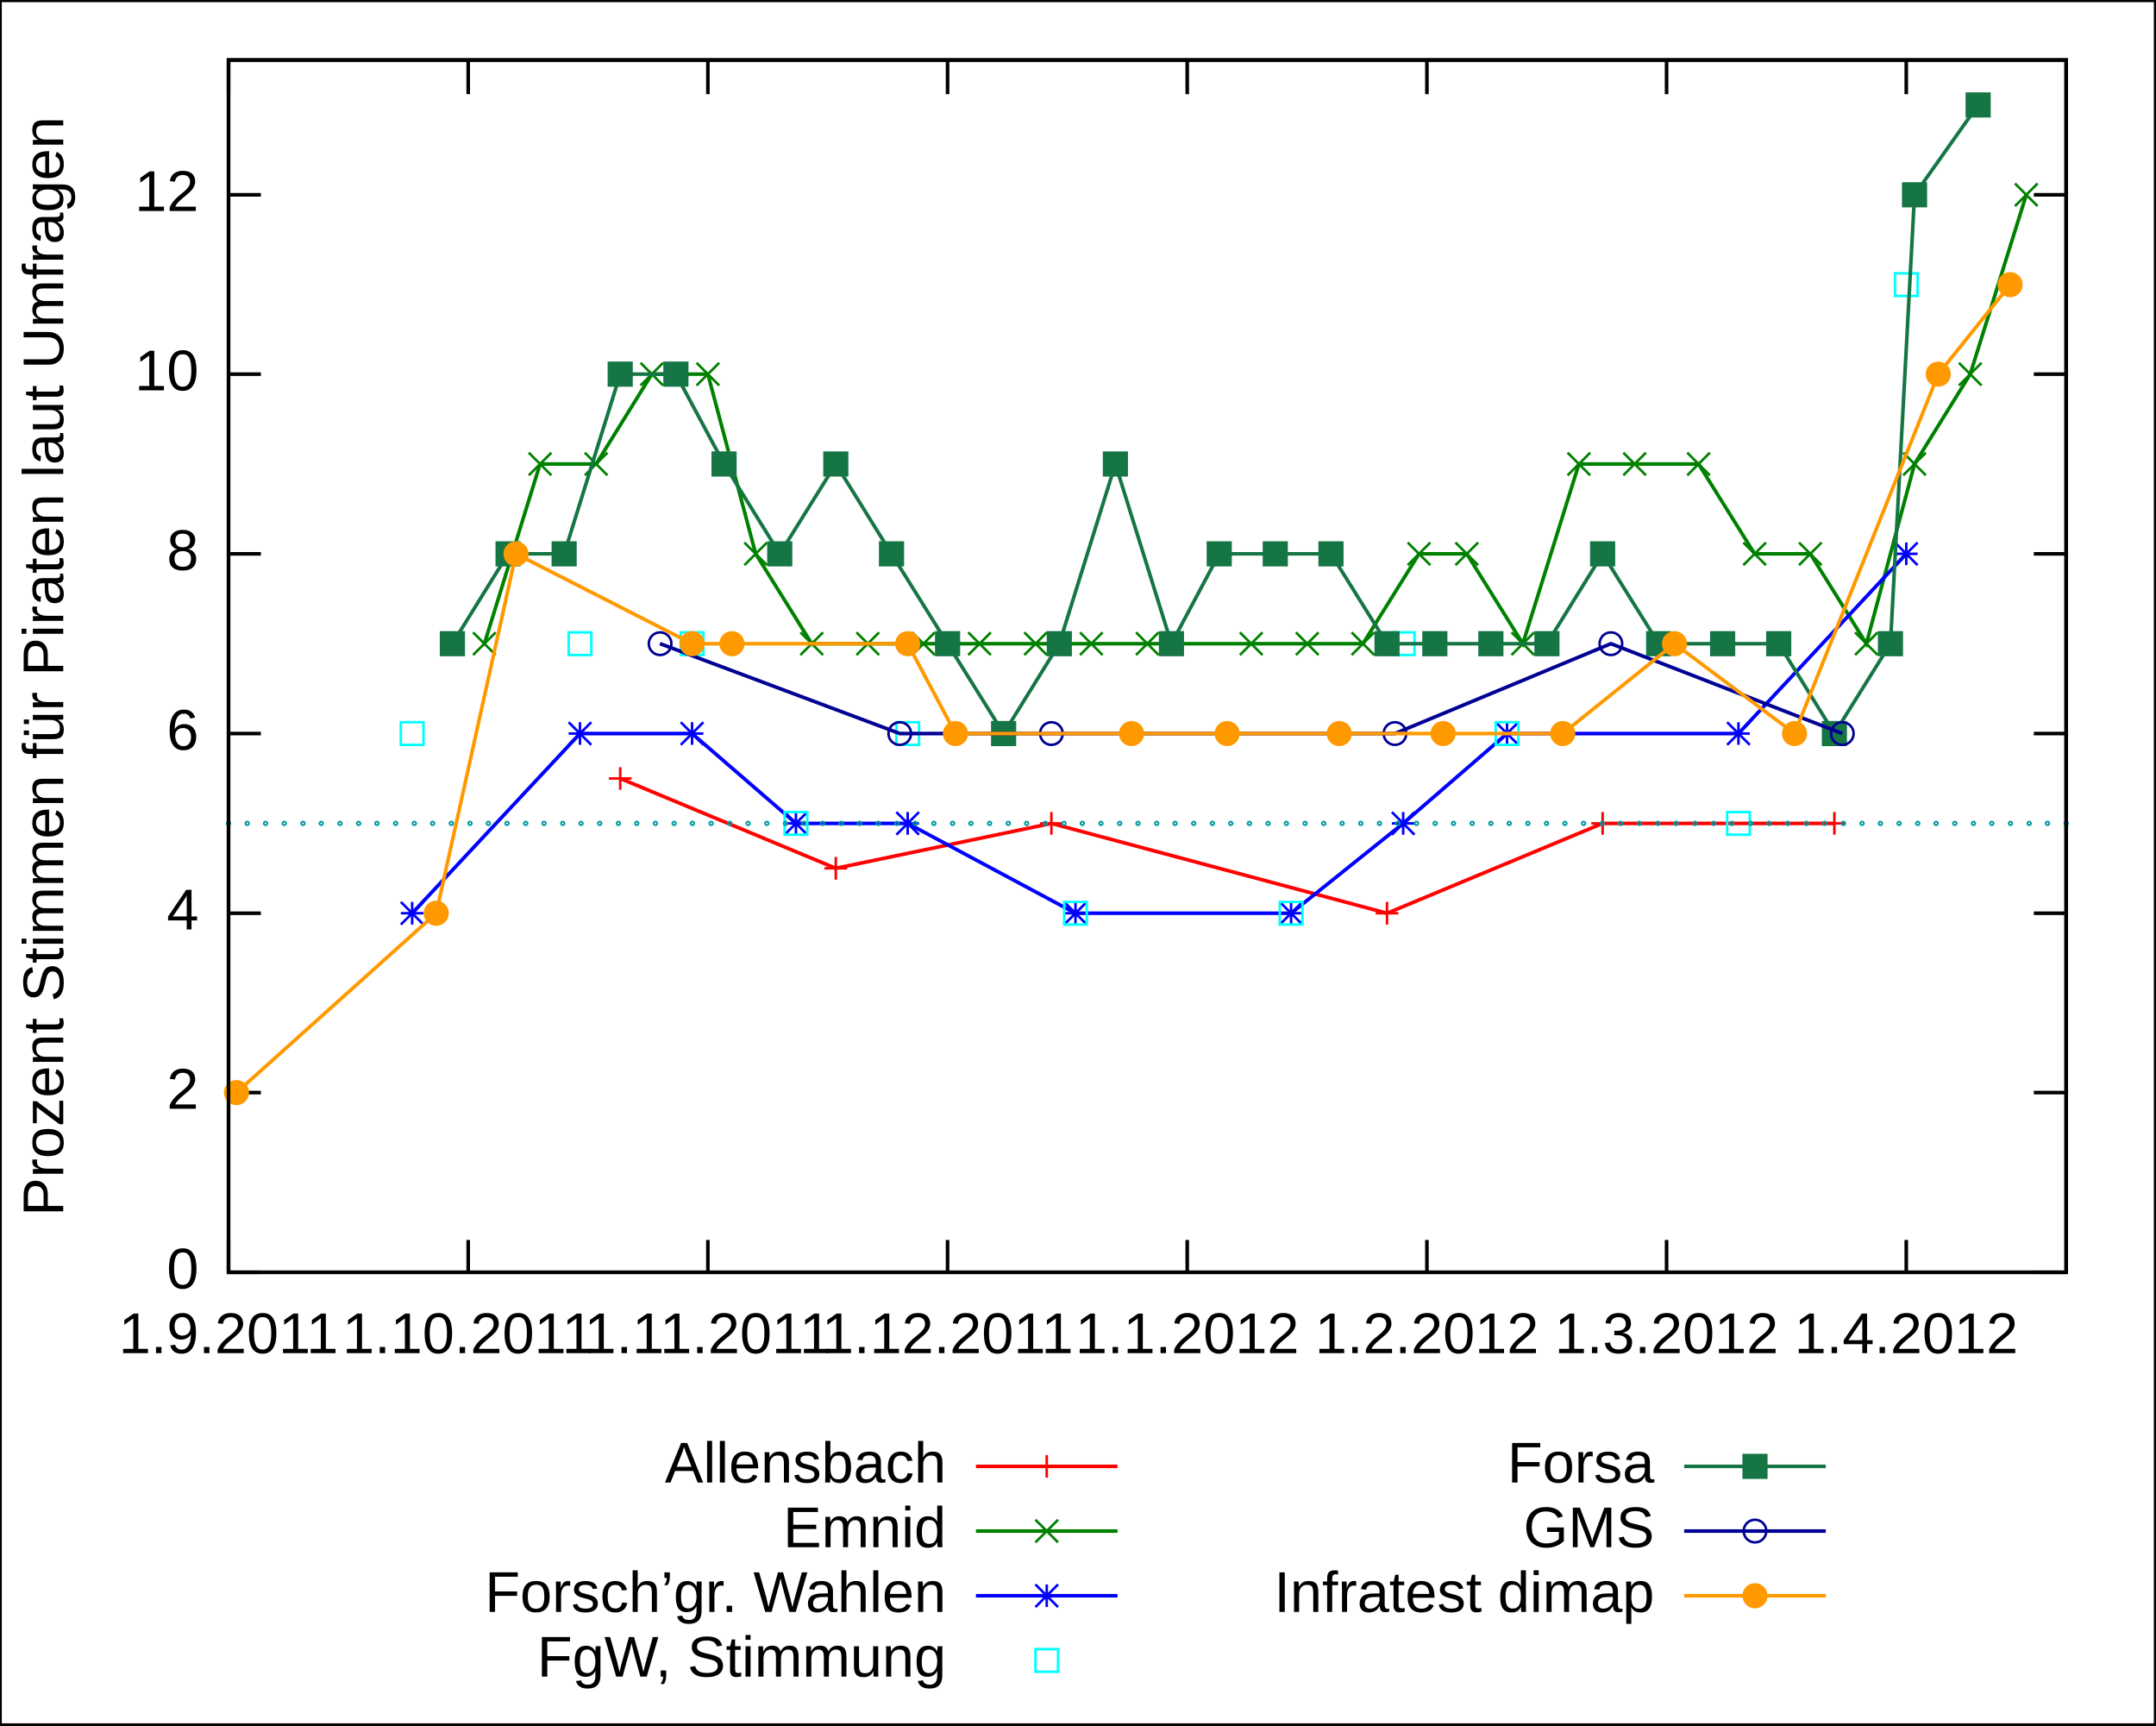
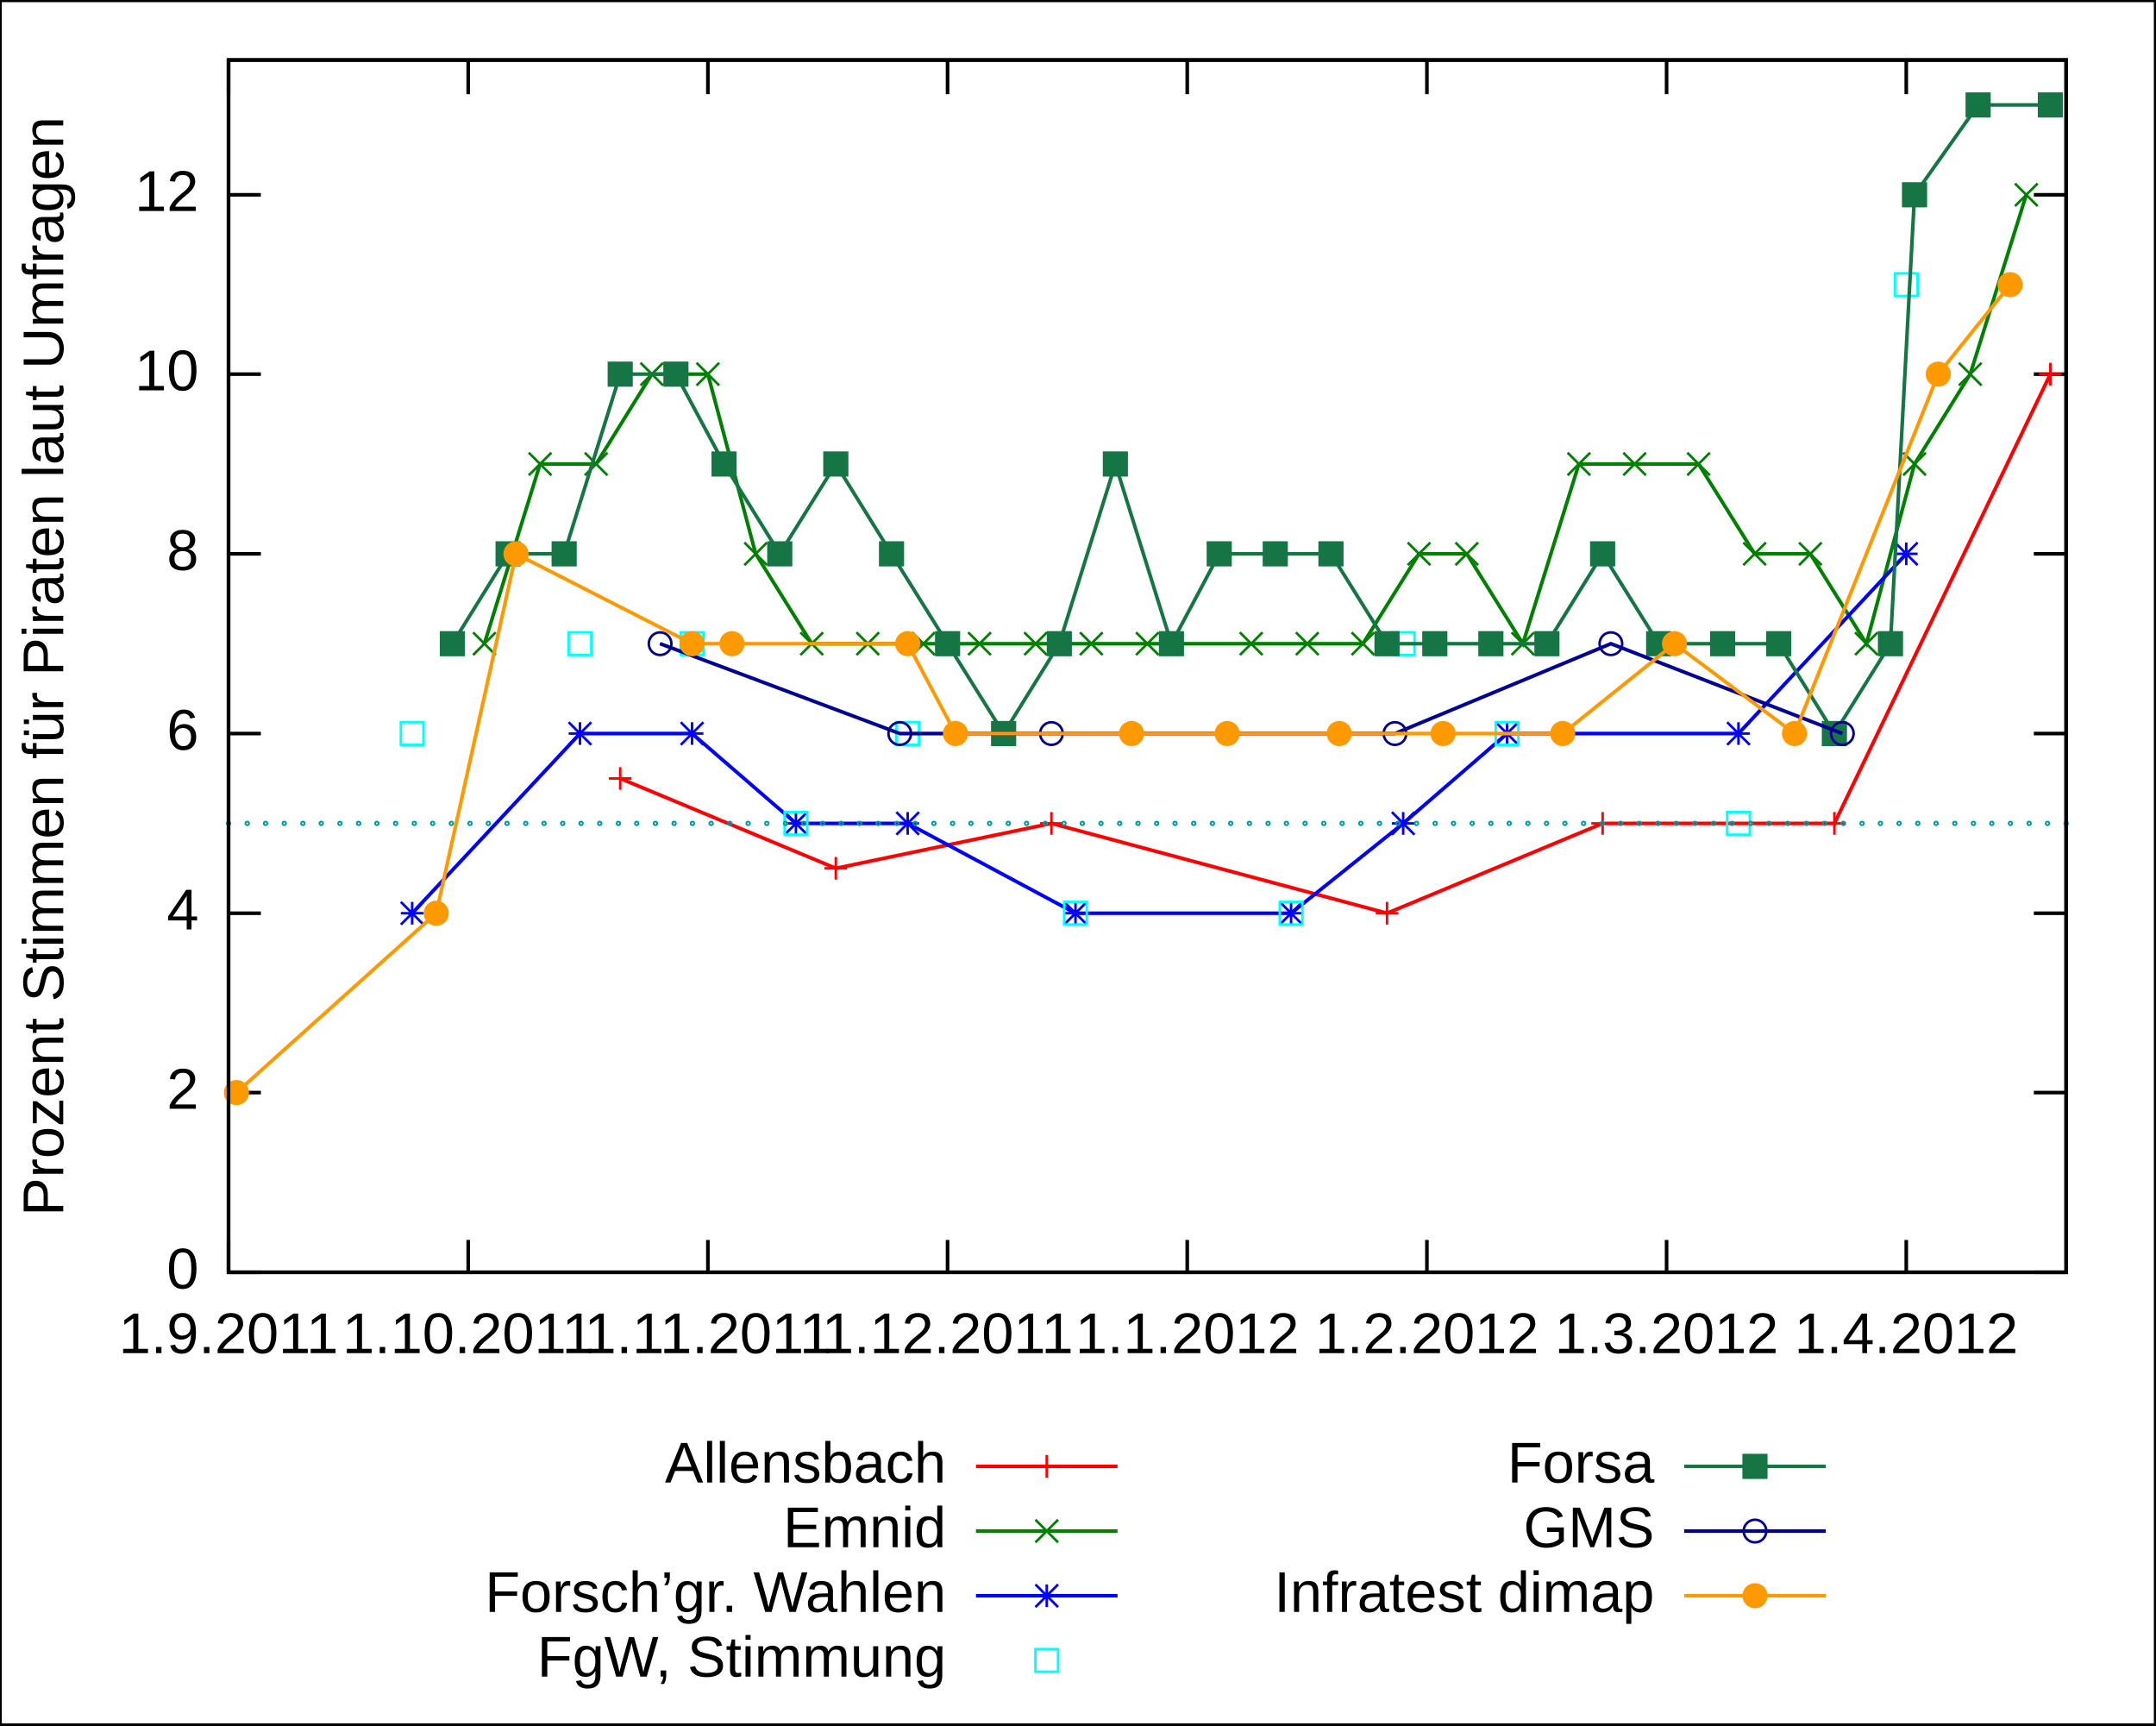
<svg xmlns="http://www.w3.org/2000/svg" xmlns:xlink="http://www.w3.org/1999/xlink" width="600" height="480" viewBox="0 0 600 480">
  <g id="gnuplot_canvas">
    <rect x="0" y="0" width="600" height="480" fill="none" />
    <defs>
      <circle id="gpDot" r="0.5" stroke-width="0.5" />
      <path id="gpPt0" stroke-width="0.222" stroke="currentColor" d="M-1,0 h2 M0,-1 v2" />
      <path id="gpPt1" stroke-width="0.222" stroke="currentColor" d="M-1,-1 L1,1 M1,-1 L-1,1" />
      <path id="gpPt2" stroke-width="0.222" stroke="currentColor" d="M-1,0 L1,0 M0,-1 L0,1 M-1,-1 L1,1 M-1,1 L1,-1" />
      <rect id="gpPt3" stroke-width="0.222" stroke="currentColor" x="-1" y="-1" width="2" height="2" />
      <rect id="gpPt4" stroke-width="0.222" stroke="currentColor" fill="currentColor" x="-1" y="-1" width="2" height="2" />
      <circle id="gpPt5" stroke-width="0.222" stroke="currentColor" cx="0" cy="0" r="1" />
      <use xlink:href="#gpPt5" id="gpPt6" fill="currentColor" stroke="none" />
      <path id="gpPt7" stroke-width="0.222" stroke="currentColor" d="M0,-1.33 L-1.33,0.67 L1.33,0.67 z" />
      <use xlink:href="#gpPt7" id="gpPt8" fill="currentColor" stroke="none" />
      <use xlink:href="#gpPt7" id="gpPt9" stroke="currentColor" transform="rotate(180)" />
      <use xlink:href="#gpPt9" id="gpPt10" fill="currentColor" stroke="none" />
      <use xlink:href="#gpPt3" id="gpPt11" stroke="currentColor" transform="rotate(45)" />
      <use xlink:href="#gpPt11" id="gpPt12" fill="currentColor" stroke="none" />
    </defs>
    <g style="fill:none; color:white; stroke:currentColor; stroke-width:1.00; stroke-linecap:butt; stroke-linejoin:miter">
</g>
    <g style="fill:none; color:black; stroke:currentColor; stroke-width:1.00; stroke-linecap:butt; stroke-linejoin:miter">
      <g style="stroke:none; shape-rendering:crispEdges">
        <polygon fill="rgb(255, 255, 255)" points="0.0,480.0 599.9,480.0 599.9,0.1 0.0,0.1 " />
      </g>
      <path stroke="black" d="M0.0,480.0 L0.0,0.1 L599.9,0.1 L599.9,480.0 L0.0,480.0 M63.6,354.0 L72.6,354.0 M575.0,354.0    L566.0,354.0  h0.01" />
      <g transform="translate(55.3,358.5)" style="stroke:none; fill:black; font-family:Arial; font-size:12.00pt; text-anchor:end">
        <text> 0</text>
      </g>
      <path d="M63.6,304.0 L72.6,304.0 M575.0,304.0 L566.0,304.0  h0.01" />
      <g transform="translate(55.3,308.5)" style="stroke:none; fill:black; font-family:Arial; font-size:12.00pt; text-anchor:end">
        <text> 2</text>
      </g>
      <path d="M63.6,254.1 L72.6,254.1 M575.0,254.1 L566.0,254.1  h0.01" />
      <g transform="translate(55.3,258.6)" style="stroke:none; fill:black; font-family:Arial; font-size:12.00pt; text-anchor:end">
        <text> 4</text>
      </g>
      <path d="M63.6,204.1 L72.6,204.1 M575.0,204.1 L566.0,204.1  h0.01" />
      <g transform="translate(55.3,208.6)" style="stroke:none; fill:black; font-family:Arial; font-size:12.00pt; text-anchor:end">
        <text> 6</text>
      </g>
      <path d="M63.6,154.1 L72.6,154.1 M575.0,154.1 L566.0,154.1  h0.01" />
      <g transform="translate(55.3,158.6)" style="stroke:none; fill:black; font-family:Arial; font-size:12.00pt; text-anchor:end">
        <text> 8</text>
      </g>
      <path d="M63.6,104.1 L72.6,104.1 M575.0,104.1 L566.0,104.1  h0.01" />
      <g transform="translate(55.3,108.6)" style="stroke:none; fill:black; font-family:Arial; font-size:12.00pt; text-anchor:end">
        <text> 10</text>
      </g>
      <path d="M63.6,54.2 L72.6,54.2 M575.0,54.2 L566.0,54.2  h0.01" />
      <g transform="translate(55.3,58.7)" style="stroke:none; fill:black; font-family:Arial; font-size:12.00pt; text-anchor:end">
        <text> 12</text>
      </g>
      <path d="M63.6,354.0 L63.6,345.0 M63.6,16.7 L63.6,25.7  h0.01" />
      <g transform="translate(63.6,376.5)" style="stroke:none; fill:black; font-family:Arial; font-size:12.00pt; text-anchor:middle">
        <text>1.9.2011</text>
      </g>
      <path d="M130.3,354.0 L130.3,345.0 M130.3,16.7 L130.3,25.7  h0.01" />
      <g transform="translate(130.3,376.5)" style="stroke:none; fill:black; font-family:Arial; font-size:12.00pt; text-anchor:middle">
        <text>1.10.2011</text>
      </g>
      <path d="M197.0,354.0 L197.0,345.0 M197.0,16.7 L197.0,25.7  h0.01" />
      <g transform="translate(197.0,376.5)" style="stroke:none; fill:black; font-family:Arial; font-size:12.00pt; text-anchor:middle">
        <text>1.11.2011</text>
      </g>
      <path d="M263.7,354.0 L263.7,345.0 M263.7,16.7 L263.7,25.7  h0.01" />
      <g transform="translate(263.7,376.5)" style="stroke:none; fill:black; font-family:Arial; font-size:12.00pt; text-anchor:middle">
        <text>1.12.2011</text>
      </g>
      <path d="M330.4,354.0 L330.4,345.0 M330.4,16.7 L330.4,25.7  h0.01" />
      <g transform="translate(330.4,376.5)" style="stroke:none; fill:black; font-family:Arial; font-size:12.00pt; text-anchor:middle">
        <text>1.1.2012</text>
      </g>
      <path d="M397.1,354.0 L397.1,345.0 M397.1,16.7 L397.1,25.7  h0.01" />
      <g transform="translate(397.1,376.5)" style="stroke:none; fill:black; font-family:Arial; font-size:12.00pt; text-anchor:middle">
        <text>1.2.2012</text>
      </g>
      <path d="M463.8,354.0 L463.8,345.0 M463.8,16.7 L463.8,25.7  h0.01" />
      <g transform="translate(463.8,376.5)" style="stroke:none; fill:black; font-family:Arial; font-size:12.00pt; text-anchor:middle">
        <text>1.3.2012</text>
      </g>
      <path d="M530.5,354.0 L530.5,345.0 M530.5,16.7 L530.5,25.7  h0.01" />
      <g transform="translate(530.5,376.5)" style="stroke:none; fill:black; font-family:Arial; font-size:12.00pt; text-anchor:middle">
        <text>1.4.2012</text>
      </g>
      <path d="M63.6,16.7 L63.6,354.0 L575.0,354.0 L575.0,16.7 L63.6,16.7 Z  h0.01" />
      <g transform="translate(17.6,185.4) rotate(270)" style="stroke:none; fill:black; font-family:Arial; font-size:12.00pt; text-anchor:middle">
        <text>Prozent Stimmen für Piraten laut Umfragen</text>
      </g>
    </g>
    <g id="gnuplot_plot_1">
      <g style="fill:none; color:red; stroke:currentColor; stroke-width:1.00; stroke-linecap:butt; stroke-linejoin:miter">
        <g transform="translate(263.3,412.5)" style="stroke:none; fill:black; font-family:Arial; font-size:12.00pt; text-anchor:end">
          <text>Allensbach</text>
        </g>
-         <path d="M271.6,408.0 L311.0,408.0 M510.5,229.1 L446.0,229.1 L386.0,254.1 L292.6,229.1 L232.6,241.6 L172.6,216.6     h0.01" />
+         <path d="M271.6,408.0 L311.0,408.0 M570.6,104.1 L510.5,229.1 L446.0,229.1 L386.0,254.1 L292.6,229.1 L232.6,241.6    L172.6,216.6  h0.01" />
+         <use xlink:href="#gpPt0" transform="translate(570.6,104.1) scale(3.15)" />
        <use xlink:href="#gpPt0" transform="translate(510.5,229.1) scale(3.15)" />
        <use xlink:href="#gpPt0" transform="translate(446.0,229.1) scale(3.15)" />
        <use xlink:href="#gpPt0" transform="translate(386.0,254.1) scale(3.15)" />
        <use xlink:href="#gpPt0" transform="translate(292.6,229.1) scale(3.15)" />
        <use xlink:href="#gpPt0" transform="translate(232.6,241.6) scale(3.15)" />
        <use xlink:href="#gpPt0" transform="translate(172.6,216.6) scale(3.15)" />
        <use xlink:href="#gpPt0" transform="translate(291.3,408.0) scale(3.15)" />
      </g>
    </g>
    <g id="gnuplot_plot_2">
      <g style="fill:none; color:green; stroke:currentColor; stroke-width:1.00; stroke-linecap:butt; stroke-linejoin:miter">
        <g transform="translate(263.3,430.5)" style="stroke:none; fill:black; font-family:Arial; font-size:12.00pt; text-anchor:end">
          <text>Emnid</text>
        </g>
        <path d="M271.6,426.0 L311.0,426.0 M563.9,54.2 L548.3,104.1 L532.8,129.1 L519.4,179.1 L503.8,154.1 L488.3,154.1    L472.7,129.1 L454.9,129.1 L439.4,129.1 L423.8,179.1 L408.2,154.1 L394.9,154.1 L379.3,179.1 L363.8,179.1    L348.2,179.1 L319.3,179.1 L303.7,179.1 L288.2,179.1 L272.6,179.1 L257.0,179.1 L241.5,179.1 L225.9,179.1    L210.3,154.1 L197.0,104.1 L181.4,104.1 L165.9,129.1 L150.3,129.1 L134.8,179.1  h0.01" />
        <use xlink:href="#gpPt1" transform="translate(563.9,54.2) scale(3.15)" />
        <use xlink:href="#gpPt1" transform="translate(548.3,104.1) scale(3.15)" />
        <use xlink:href="#gpPt1" transform="translate(532.8,129.1) scale(3.15)" />
        <use xlink:href="#gpPt1" transform="translate(519.4,179.1) scale(3.15)" />
        <use xlink:href="#gpPt1" transform="translate(503.8,154.1) scale(3.15)" />
        <use xlink:href="#gpPt1" transform="translate(488.3,154.1) scale(3.15)" />
        <use xlink:href="#gpPt1" transform="translate(472.7,129.1) scale(3.15)" />
        <use xlink:href="#gpPt1" transform="translate(454.9,129.1) scale(3.15)" />
        <use xlink:href="#gpPt1" transform="translate(439.4,129.1) scale(3.15)" />
        <use xlink:href="#gpPt1" transform="translate(423.8,179.1) scale(3.15)" />
        <use xlink:href="#gpPt1" transform="translate(408.2,154.1) scale(3.15)" />
        <use xlink:href="#gpPt1" transform="translate(394.9,154.1) scale(3.15)" />
        <use xlink:href="#gpPt1" transform="translate(379.3,179.1) scale(3.15)" />
        <use xlink:href="#gpPt1" transform="translate(363.8,179.1) scale(3.15)" />
        <use xlink:href="#gpPt1" transform="translate(348.2,179.1) scale(3.15)" />
        <use xlink:href="#gpPt1" transform="translate(319.3,179.1) scale(3.15)" />
        <use xlink:href="#gpPt1" transform="translate(303.7,179.1) scale(3.15)" />
        <use xlink:href="#gpPt1" transform="translate(288.2,179.1) scale(3.15)" />
        <use xlink:href="#gpPt1" transform="translate(272.6,179.1) scale(3.15)" />
        <use xlink:href="#gpPt1" transform="translate(257.0,179.1) scale(3.15)" />
        <use xlink:href="#gpPt1" transform="translate(241.5,179.1) scale(3.15)" />
        <use xlink:href="#gpPt1" transform="translate(225.9,179.1) scale(3.15)" />
        <use xlink:href="#gpPt1" transform="translate(210.3,154.1) scale(3.15)" />
        <use xlink:href="#gpPt1" transform="translate(197.0,104.1) scale(3.15)" />
        <use xlink:href="#gpPt1" transform="translate(181.4,104.1) scale(3.15)" />
        <use xlink:href="#gpPt1" transform="translate(165.9,129.1) scale(3.15)" />
        <use xlink:href="#gpPt1" transform="translate(150.3,129.1) scale(3.15)" />
        <use xlink:href="#gpPt1" transform="translate(134.8,179.1) scale(3.15)" />
        <use xlink:href="#gpPt1" transform="translate(291.3,426.0) scale(3.15)" />
      </g>
    </g>
    <g id="gnuplot_plot_3">
      <g style="fill:none; color:blue; stroke:currentColor; stroke-width:1.00; stroke-linecap:butt; stroke-linejoin:miter">
        <g transform="translate(263.3,448.5)" style="stroke:none; fill:black; font-family:Arial; font-size:12.00pt; text-anchor:end">
          <text>Forsch’gr. Wahlen</text>
        </g>
        <path d="M271.6,444.0 L311.0,444.0 M530.5,154.1 L483.8,204.1 L419.4,204.1 L390.5,229.1 L359.3,254.1 L299.3,254.1    L252.6,229.1 L221.5,229.1 L192.6,204.1 L161.4,204.1 L114.7,254.1  h0.01" />
        <use xlink:href="#gpPt2" transform="translate(530.5,154.1) scale(3.15)" />
        <use xlink:href="#gpPt2" transform="translate(483.8,204.1) scale(3.15)" />
        <use xlink:href="#gpPt2" transform="translate(419.4,204.1) scale(3.15)" />
        <use xlink:href="#gpPt2" transform="translate(390.5,229.1) scale(3.15)" />
        <use xlink:href="#gpPt2" transform="translate(359.3,254.1) scale(3.15)" />
        <use xlink:href="#gpPt2" transform="translate(299.3,254.1) scale(3.15)" />
        <use xlink:href="#gpPt2" transform="translate(252.6,229.1) scale(3.15)" />
        <use xlink:href="#gpPt2" transform="translate(221.5,229.1) scale(3.15)" />
        <use xlink:href="#gpPt2" transform="translate(192.6,204.1) scale(3.15)" />
        <use xlink:href="#gpPt2" transform="translate(161.4,204.1) scale(3.15)" />
        <use xlink:href="#gpPt2" transform="translate(114.7,254.1) scale(3.15)" />
        <use xlink:href="#gpPt2" transform="translate(291.3,444.0) scale(3.15)" />
      </g>
    </g>
    <g id="gnuplot_plot_4">
      <g style="fill:none; color:cyan; stroke:currentColor; stroke-width:1.00; stroke-linecap:butt; stroke-linejoin:miter">
        <g transform="translate(263.3,466.5)" style="stroke:none; fill:black; font-family:Arial; font-size:12.00pt; text-anchor:end">
          <text>FgW, Stimmung</text>
        </g>
        <use xlink:href="#gpPt3" transform="translate(530.5,79.2) scale(3.15)" />
        <use xlink:href="#gpPt3" transform="translate(483.8,229.1) scale(3.15)" />
        <use xlink:href="#gpPt3" transform="translate(419.4,204.1) scale(3.15)" />
        <use xlink:href="#gpPt3" transform="translate(390.5,179.1) scale(3.15)" />
        <use xlink:href="#gpPt3" transform="translate(359.3,254.1) scale(3.15)" />
        <use xlink:href="#gpPt3" transform="translate(299.3,254.1) scale(3.15)" />
        <use xlink:href="#gpPt3" transform="translate(252.6,204.1) scale(3.15)" />
        <use xlink:href="#gpPt3" transform="translate(221.5,229.1) scale(3.15)" />
        <use xlink:href="#gpPt3" transform="translate(192.6,179.1) scale(3.15)" />
        <use xlink:href="#gpPt3" transform="translate(161.4,179.1) scale(3.15)" />
        <use xlink:href="#gpPt3" transform="translate(114.7,204.1) scale(3.15)" />
        <use xlink:href="#gpPt3" transform="translate(291.3,462.0) scale(3.15)" />
      </g>
    </g>
    <g id="gnuplot_plot_5">
      <g style="fill:none; color:#157545; stroke:currentColor; stroke-width:1.00; stroke-linecap:butt; stroke-linejoin:miter">
        <g transform="translate(460.4,412.5)" style="stroke:none; fill:black; font-family:Arial; font-size:12.00pt; text-anchor:end">
          <text>Forsa</text>
        </g>
-         <path d="M468.7,408.0 L508.1,408.0 M550.5,29.2 L532.8,54.2 L526.1,179.1 L510.5,204.1 L495.0,179.1 L479.4,179.1    L461.6,179.1 L446.0,154.1 L430.5,179.1 L414.9,179.1 L399.3,179.1 L386.0,179.1 L370.4,154.1 L354.9,154.1    L339.3,154.1 L326.0,179.1 L310.4,129.1 L294.8,179.1 L279.3,204.1 L263.7,179.1 L248.1,154.1 L232.6,129.1    L217.0,154.1 L201.5,129.1 L188.1,104.1 L172.6,104.1 L157.0,154.1 L141.4,154.1 L125.9,179.1  h0.01" />
+         <path d="M468.7,408.0 L508.1,408.0 M570.6,29.2 L550.5,29.2 L532.8,54.2 L526.1,179.1 L510.5,204.1 L495.0,179.1    L479.4,179.1 L461.6,179.1 L446.0,154.1 L430.5,179.1 L414.9,179.1 L399.3,179.1 L386.0,179.1 L370.4,154.1    L354.9,154.1 L339.3,154.1 L326.0,179.1 L310.4,129.1 L294.8,179.1 L279.3,204.1 L263.7,179.1 L248.1,154.1    L232.6,129.1 L217.0,154.1 L201.5,129.1 L188.1,104.1 L172.6,104.1 L157.0,154.1 L141.4,154.1 L125.9,179.1     h0.01" />
+         <use xlink:href="#gpPt4" transform="translate(570.6,29.2) scale(3.15)" />
        <use xlink:href="#gpPt4" transform="translate(550.5,29.2) scale(3.15)" />
        <use xlink:href="#gpPt4" transform="translate(532.8,54.2) scale(3.15)" />
        <use xlink:href="#gpPt4" transform="translate(526.1,179.1) scale(3.15)" />
        <use xlink:href="#gpPt4" transform="translate(510.5,204.1) scale(3.15)" />
        <use xlink:href="#gpPt4" transform="translate(495.0,179.1) scale(3.15)" />
        <use xlink:href="#gpPt4" transform="translate(479.4,179.1) scale(3.15)" />
        <use xlink:href="#gpPt4" transform="translate(461.6,179.1) scale(3.15)" />
        <use xlink:href="#gpPt4" transform="translate(446.0,154.1) scale(3.15)" />
        <use xlink:href="#gpPt4" transform="translate(430.5,179.1) scale(3.15)" />
        <use xlink:href="#gpPt4" transform="translate(414.9,179.1) scale(3.15)" />
        <use xlink:href="#gpPt4" transform="translate(399.3,179.1) scale(3.15)" />
        <use xlink:href="#gpPt4" transform="translate(386.0,179.1) scale(3.15)" />
        <use xlink:href="#gpPt4" transform="translate(370.4,154.1) scale(3.15)" />
        <use xlink:href="#gpPt4" transform="translate(354.9,154.1) scale(3.15)" />
        <use xlink:href="#gpPt4" transform="translate(339.3,154.1) scale(3.15)" />
        <use xlink:href="#gpPt4" transform="translate(326.0,179.1) scale(3.15)" />
        <use xlink:href="#gpPt4" transform="translate(310.4,129.1) scale(3.15)" />
        <use xlink:href="#gpPt4" transform="translate(294.8,179.1) scale(3.15)" />
        <use xlink:href="#gpPt4" transform="translate(279.3,204.1) scale(3.15)" />
        <use xlink:href="#gpPt4" transform="translate(263.7,179.1) scale(3.15)" />
        <use xlink:href="#gpPt4" transform="translate(248.1,154.1) scale(3.15)" />
        <use xlink:href="#gpPt4" transform="translate(232.6,129.1) scale(3.15)" />
        <use xlink:href="#gpPt4" transform="translate(217.0,154.1) scale(3.15)" />
        <use xlink:href="#gpPt4" transform="translate(201.5,129.1) scale(3.15)" />
        <use xlink:href="#gpPt4" transform="translate(188.1,104.1) scale(3.15)" />
        <use xlink:href="#gpPt4" transform="translate(172.6,104.1) scale(3.15)" />
        <use xlink:href="#gpPt4" transform="translate(157.0,154.1) scale(3.15)" />
        <use xlink:href="#gpPt4" transform="translate(141.4,154.1) scale(3.15)" />
        <use xlink:href="#gpPt4" transform="translate(125.9,179.1) scale(3.15)" />
        <use xlink:href="#gpPt4" transform="translate(488.4,408.0) scale(3.15)" />
      </g>
    </g>
    <g id="gnuplot_plot_6">
      <g style="fill:none; color:#000094; stroke:currentColor; stroke-width:1.00; stroke-linecap:butt; stroke-linejoin:miter">
        <g transform="translate(460.4,430.5)" style="stroke:none; fill:black; font-family:Arial; font-size:12.00pt; text-anchor:end">
          <text>GMS</text>
        </g>
        <path d="M468.7,426.0 L508.1,426.0 M512.7,204.1 L448.3,179.1 L388.2,204.1 L292.6,204.1 L250.4,204.1 L183.7,179.1     h0.01" />
        <use xlink:href="#gpPt5" transform="translate(512.7,204.1) scale(3.15)" />
        <use xlink:href="#gpPt5" transform="translate(448.3,179.1) scale(3.15)" />
        <use xlink:href="#gpPt5" transform="translate(388.2,204.1) scale(3.15)" />
        <use xlink:href="#gpPt5" transform="translate(292.6,204.1) scale(3.15)" />
        <use xlink:href="#gpPt5" transform="translate(250.4,204.1) scale(3.15)" />
        <use xlink:href="#gpPt5" transform="translate(183.7,179.1) scale(3.15)" />
        <use xlink:href="#gpPt5" transform="translate(488.4,426.0) scale(3.15)" />
      </g>
    </g>
    <g id="gnuplot_plot_7">
      <g style="fill:none; color:#FF9900; stroke:currentColor; stroke-width:1.00; stroke-linecap:butt; stroke-linejoin:miter">
        <g transform="translate(460.4,448.5)" style="stroke:none; fill:black; font-family:Arial; font-size:12.00pt; text-anchor:end">
          <text>Infratest dimap</text>
        </g>
        <path d="M468.7,444.0 L508.1,444.0 M559.4,79.2 L539.4,104.1 L499.4,204.1 L466.0,179.1 L434.9,204.1 L401.6,204.1    L372.7,204.1 L341.5,204.1 L314.9,204.1 L265.9,204.1 L252.6,179.1 L203.7,179.1 L192.6,179.1 L143.6,154.1    L121.4,254.1 L65.8,304.0  h0.01" />
        <use xlink:href="#gpPt6" transform="translate(559.4,79.2) scale(3.15)" />
        <use xlink:href="#gpPt6" transform="translate(539.4,104.1) scale(3.15)" />
        <use xlink:href="#gpPt6" transform="translate(499.4,204.1) scale(3.15)" />
        <use xlink:href="#gpPt6" transform="translate(466.0,179.1) scale(3.15)" />
        <use xlink:href="#gpPt6" transform="translate(434.9,204.1) scale(3.15)" />
        <use xlink:href="#gpPt6" transform="translate(401.6,204.1) scale(3.15)" />
        <use xlink:href="#gpPt6" transform="translate(372.7,204.1) scale(3.15)" />
        <use xlink:href="#gpPt6" transform="translate(341.5,204.1) scale(3.15)" />
        <use xlink:href="#gpPt6" transform="translate(314.9,204.1) scale(3.15)" />
        <use xlink:href="#gpPt6" transform="translate(265.9,204.1) scale(3.15)" />
        <use xlink:href="#gpPt6" transform="translate(252.6,179.1) scale(3.15)" />
        <use xlink:href="#gpPt6" transform="translate(203.7,179.1) scale(3.15)" />
        <use xlink:href="#gpPt6" transform="translate(192.6,179.1) scale(3.15)" />
        <use xlink:href="#gpPt6" transform="translate(143.6,154.1) scale(3.15)" />
        <use xlink:href="#gpPt6" transform="translate(121.4,254.1) scale(3.15)" />
        <use xlink:href="#gpPt6" transform="translate(65.8,304.0) scale(3.15)" />
        <use xlink:href="#gpPt6" transform="translate(488.4,444.0) scale(3.15)" />
      </g>
    </g>
    <g id="gnuplot_plot_8">
      <g style="fill:none; color:#0099A1; stroke:currentColor; stroke-width:1.00; stroke-linecap:butt; stroke-linejoin:miter">
        <use xlink:href="#gpDot" x="63.6" y="229.1" />
        <use xlink:href="#gpDot" x="68.8" y="229.1" />
        <use xlink:href="#gpDot" x="73.9" y="229.1" />
        <use xlink:href="#gpDot" x="79.1" y="229.1" />
        <use xlink:href="#gpDot" x="84.3" y="229.1" />
        <use xlink:href="#gpDot" x="89.4" y="229.1" />
        <use xlink:href="#gpDot" x="94.6" y="229.1" />
        <use xlink:href="#gpDot" x="99.8" y="229.1" />
        <use xlink:href="#gpDot" x="104.9" y="229.1" />
        <use xlink:href="#gpDot" x="110.1" y="229.1" />
        <use xlink:href="#gpDot" x="115.3" y="229.1" />
        <use xlink:href="#gpDot" x="120.4" y="229.1" />
        <use xlink:href="#gpDot" x="125.6" y="229.1" />
        <use xlink:href="#gpDot" x="130.8" y="229.1" />
        <use xlink:href="#gpDot" x="135.9" y="229.1" />
        <use xlink:href="#gpDot" x="141.1" y="229.1" />
        <use xlink:href="#gpDot" x="146.3" y="229.1" />
        <use xlink:href="#gpDot" x="151.4" y="229.1" />
        <use xlink:href="#gpDot" x="156.6" y="229.1" />
        <use xlink:href="#gpDot" x="161.7" y="229.1" />
        <use xlink:href="#gpDot" x="166.9" y="229.1" />
        <use xlink:href="#gpDot" x="172.1" y="229.1" />
        <use xlink:href="#gpDot" x="177.2" y="229.1" />
        <use xlink:href="#gpDot" x="182.4" y="229.1" />
        <use xlink:href="#gpDot" x="187.6" y="229.1" />
        <use xlink:href="#gpDot" x="192.7" y="229.1" />
        <use xlink:href="#gpDot" x="197.9" y="229.1" />
        <use xlink:href="#gpDot" x="203.1" y="229.1" />
        <use xlink:href="#gpDot" x="208.2" y="229.1" />
        <use xlink:href="#gpDot" x="213.4" y="229.1" />
        <use xlink:href="#gpDot" x="218.6" y="229.1" />
        <use xlink:href="#gpDot" x="223.7" y="229.1" />
        <use xlink:href="#gpDot" x="228.9" y="229.1" />
        <use xlink:href="#gpDot" x="234.1" y="229.1" />
        <use xlink:href="#gpDot" x="239.2" y="229.1" />
        <use xlink:href="#gpDot" x="244.4" y="229.1" />
        <use xlink:href="#gpDot" x="249.6" y="229.1" />
        <use xlink:href="#gpDot" x="254.7" y="229.1" />
        <use xlink:href="#gpDot" x="259.9" y="229.1" />
        <use xlink:href="#gpDot" x="265.1" y="229.1" />
        <use xlink:href="#gpDot" x="270.2" y="229.1" />
        <use xlink:href="#gpDot" x="275.4" y="229.1" />
        <use xlink:href="#gpDot" x="280.6" y="229.1" />
        <use xlink:href="#gpDot" x="285.7" y="229.1" />
        <use xlink:href="#gpDot" x="290.9" y="229.1" />
        <use xlink:href="#gpDot" x="296.1" y="229.1" />
        <use xlink:href="#gpDot" x="301.2" y="229.1" />
        <use xlink:href="#gpDot" x="306.4" y="229.1" />
        <use xlink:href="#gpDot" x="311.6" y="229.1" />
        <use xlink:href="#gpDot" x="316.7" y="229.1" />
        <use xlink:href="#gpDot" x="321.9" y="229.1" />
        <use xlink:href="#gpDot" x="327.0" y="229.1" />
        <use xlink:href="#gpDot" x="332.2" y="229.1" />
        <use xlink:href="#gpDot" x="337.4" y="229.1" />
        <use xlink:href="#gpDot" x="342.5" y="229.1" />
        <use xlink:href="#gpDot" x="347.7" y="229.1" />
        <use xlink:href="#gpDot" x="352.9" y="229.1" />
        <use xlink:href="#gpDot" x="358.0" y="229.1" />
        <use xlink:href="#gpDot" x="363.2" y="229.1" />
        <use xlink:href="#gpDot" x="368.4" y="229.1" />
        <use xlink:href="#gpDot" x="373.5" y="229.1" />
        <use xlink:href="#gpDot" x="378.7" y="229.1" />
        <use xlink:href="#gpDot" x="383.9" y="229.1" />
        <use xlink:href="#gpDot" x="389.0" y="229.1" />
        <use xlink:href="#gpDot" x="394.2" y="229.1" />
        <use xlink:href="#gpDot" x="399.4" y="229.1" />
        <use xlink:href="#gpDot" x="404.5" y="229.1" />
        <use xlink:href="#gpDot" x="409.7" y="229.1" />
        <use xlink:href="#gpDot" x="414.9" y="229.1" />
        <use xlink:href="#gpDot" x="420.0" y="229.1" />
        <use xlink:href="#gpDot" x="425.2" y="229.1" />
        <use xlink:href="#gpDot" x="430.4" y="229.1" />
        <use xlink:href="#gpDot" x="435.5" y="229.1" />
        <use xlink:href="#gpDot" x="440.7" y="229.1" />
        <use xlink:href="#gpDot" x="445.9" y="229.1" />
        <use xlink:href="#gpDot" x="451.0" y="229.1" />
        <use xlink:href="#gpDot" x="456.2" y="229.1" />
        <use xlink:href="#gpDot" x="461.4" y="229.1" />
        <use xlink:href="#gpDot" x="466.5" y="229.1" />
        <use xlink:href="#gpDot" x="471.7" y="229.1" />
        <use xlink:href="#gpDot" x="476.9" y="229.1" />
        <use xlink:href="#gpDot" x="482.0" y="229.1" />
        <use xlink:href="#gpDot" x="487.2" y="229.1" />
        <use xlink:href="#gpDot" x="492.3" y="229.1" />
        <use xlink:href="#gpDot" x="497.5" y="229.1" />
        <use xlink:href="#gpDot" x="502.7" y="229.1" />
        <use xlink:href="#gpDot" x="507.8" y="229.1" />
        <use xlink:href="#gpDot" x="513.0" y="229.1" />
        <use xlink:href="#gpDot" x="518.2" y="229.1" />
        <use xlink:href="#gpDot" x="523.3" y="229.1" />
        <use xlink:href="#gpDot" x="528.5" y="229.1" />
        <use xlink:href="#gpDot" x="533.7" y="229.1" />
        <use xlink:href="#gpDot" x="538.8" y="229.1" />
        <use xlink:href="#gpDot" x="544.0" y="229.1" />
        <use xlink:href="#gpDot" x="549.2" y="229.1" />
        <use xlink:href="#gpDot" x="554.3" y="229.1" />
        <use xlink:href="#gpDot" x="559.5" y="229.1" />
        <use xlink:href="#gpDot" x="564.7" y="229.1" />
        <use xlink:href="#gpDot" x="569.8" y="229.1" />
        <use xlink:href="#gpDot" x="575.0" y="229.1" />
      </g>
    </g>
    <g style="fill:none; color:black; stroke:currentColor; stroke-width:1.00; stroke-linecap:butt; stroke-linejoin:miter">
      <path d="M63.6,16.7 L63.6,354.0 L575.0,354.0 L575.0,16.7 L63.6,16.7 Z  h0.01" />
    </g>
  </g>
</svg>
